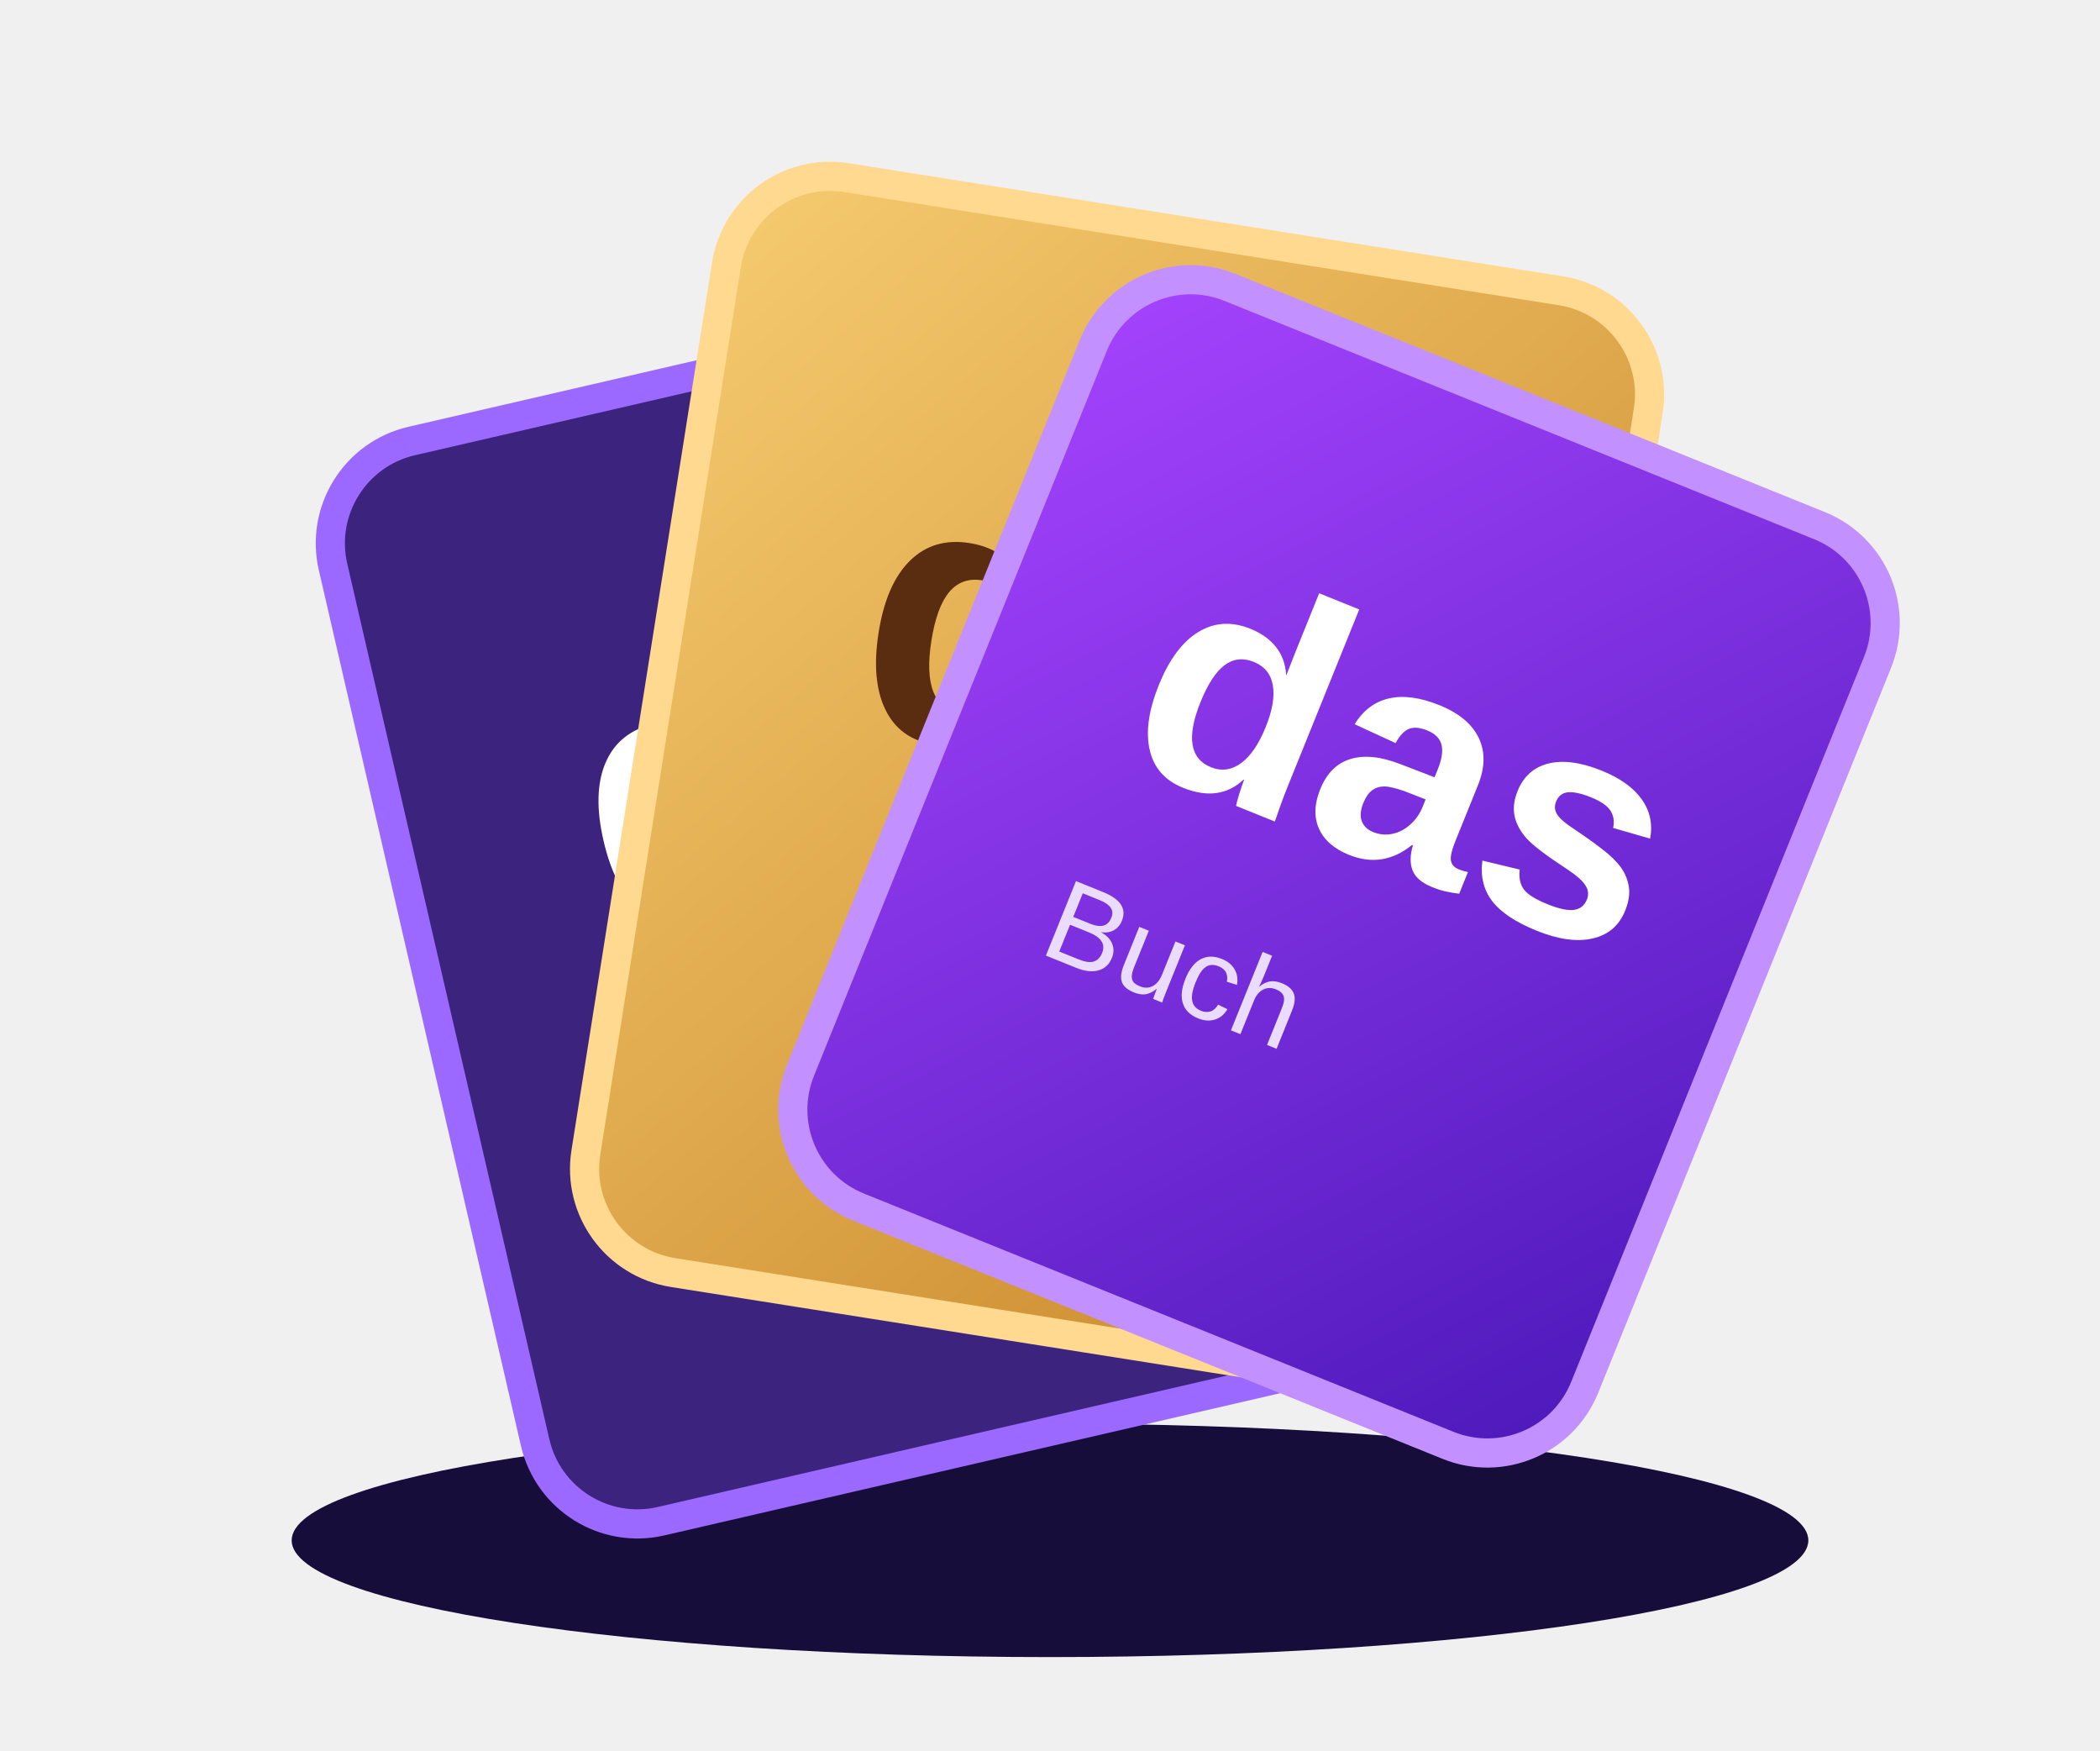
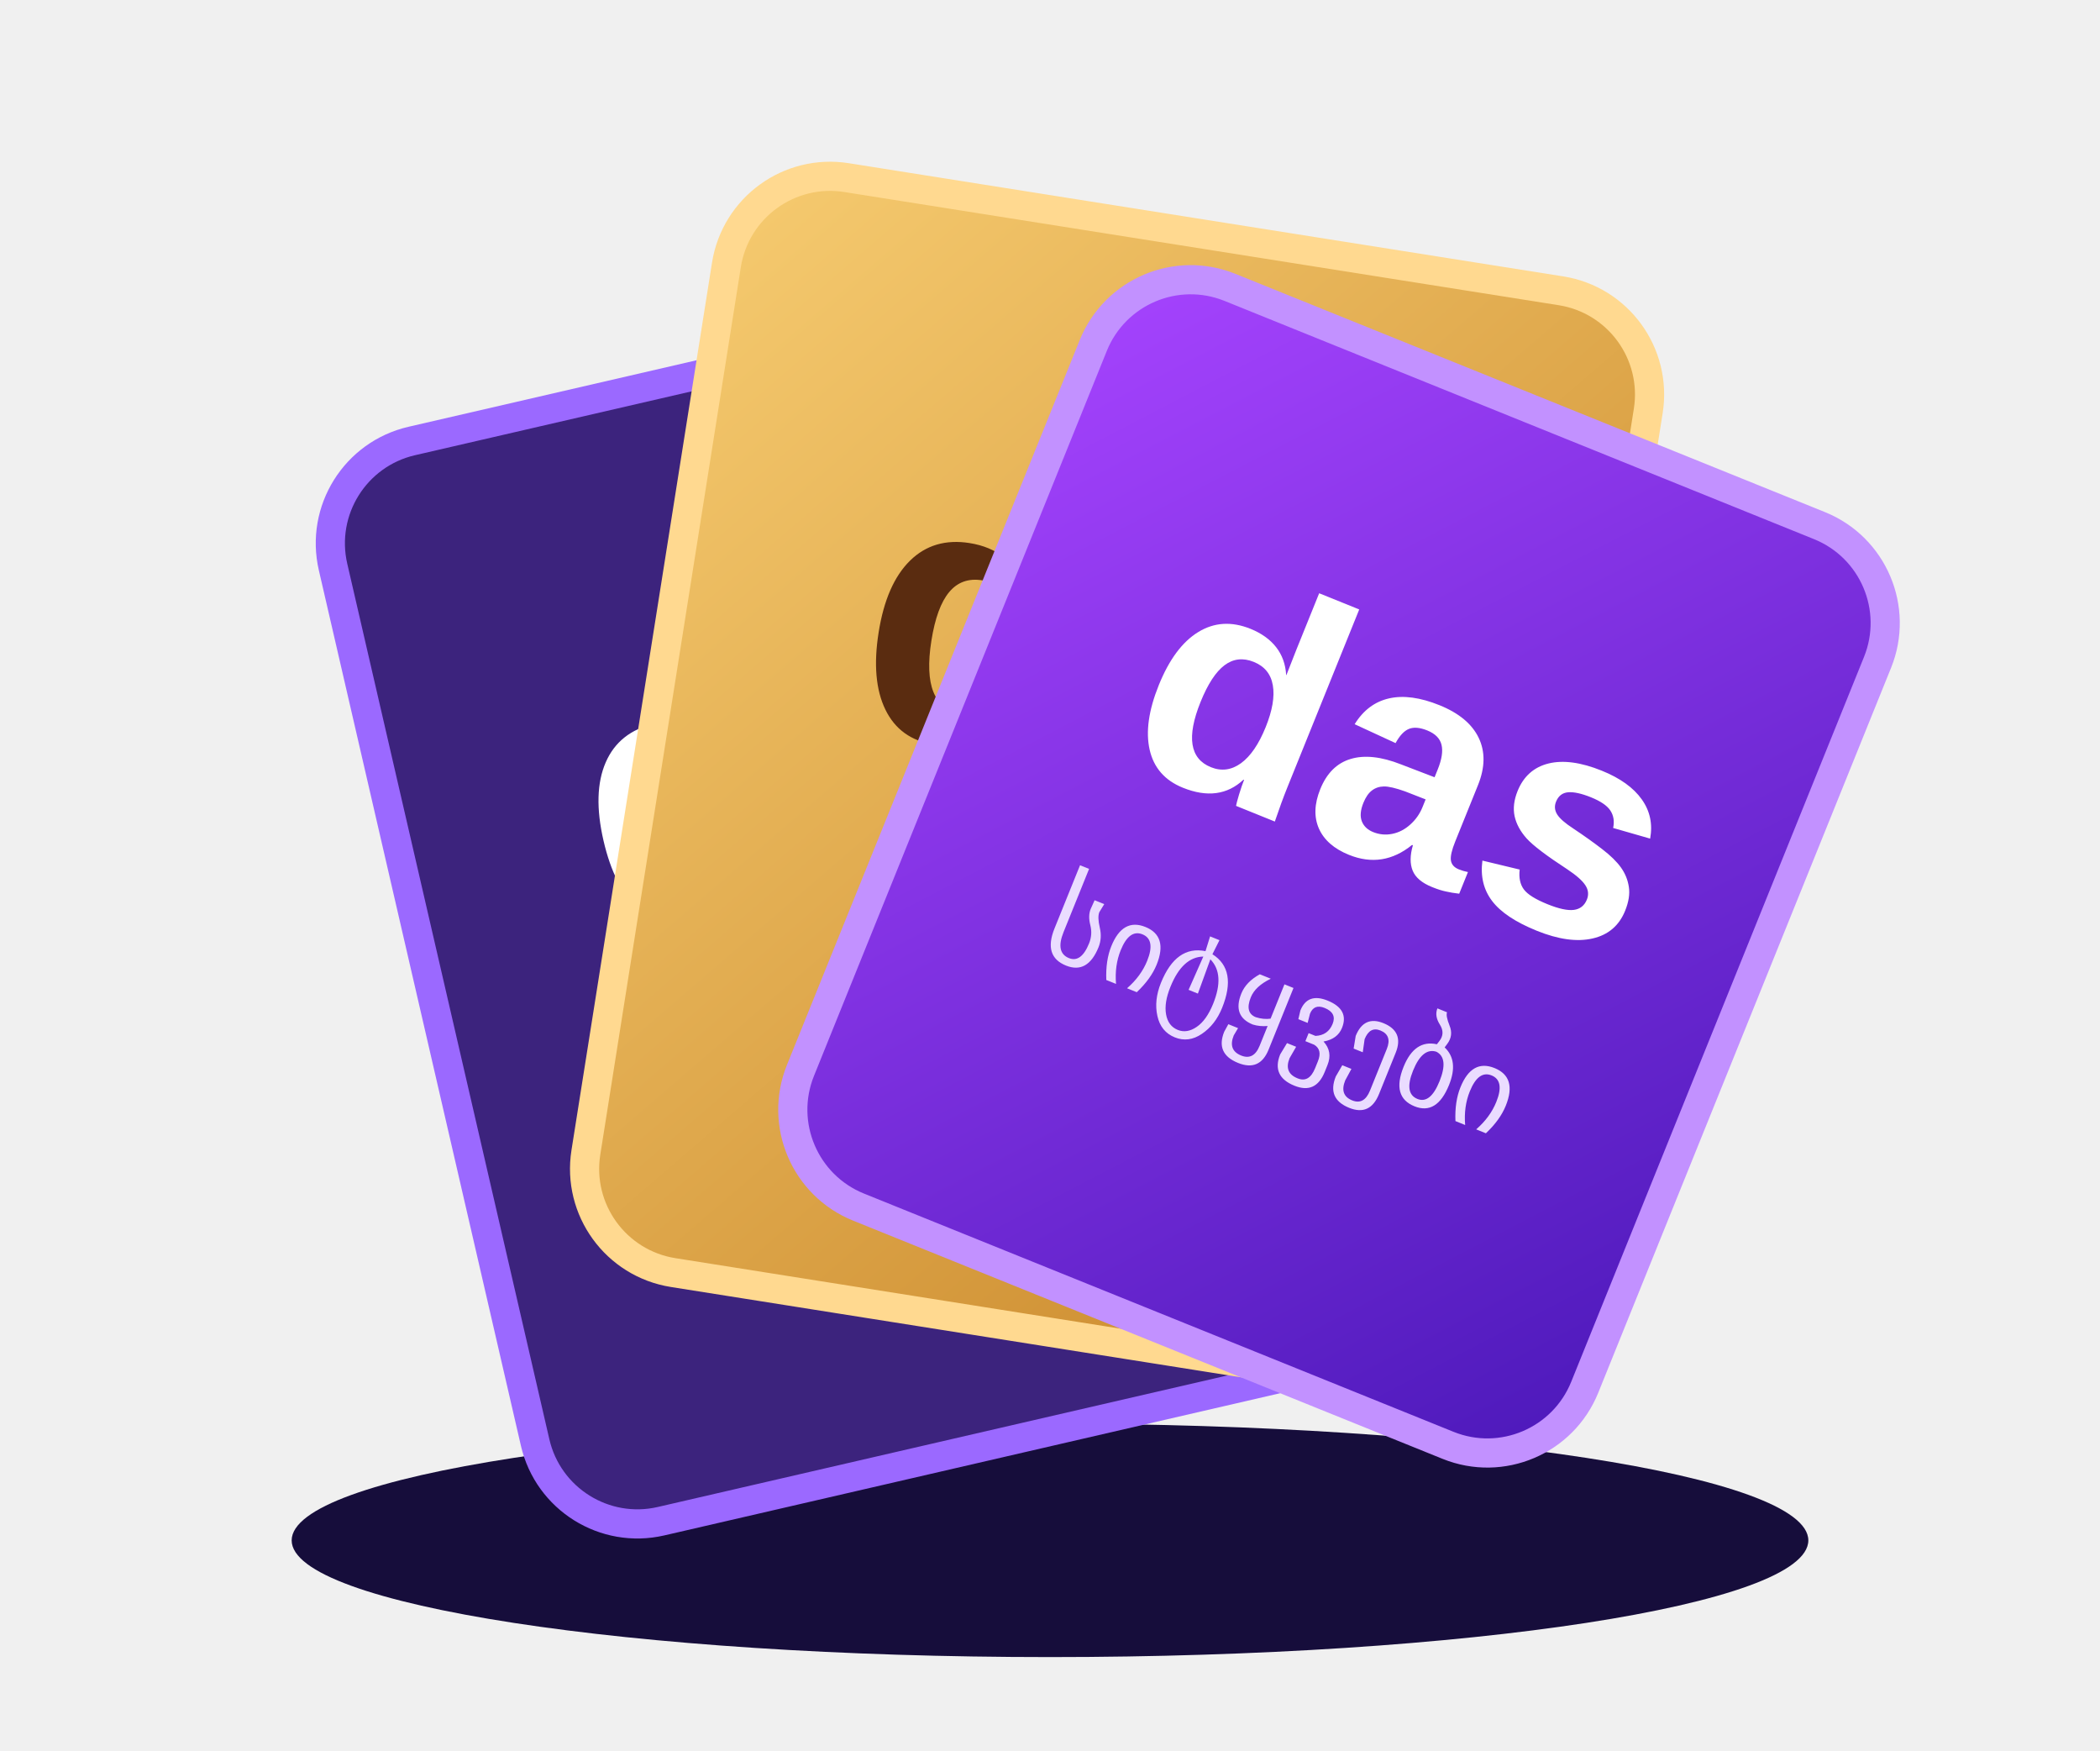
<svg xmlns="http://www.w3.org/2000/svg" viewBox="0 0 360 300">
  <defs>
    <linearGradient id="p" x1="0" y1="0" x2="1" y2="1">
      <stop stop-color="#a744ff" />
      <stop offset="1" stop-color="#4b18b9" />
    </linearGradient>
    <linearGradient id="g" x1="0" y1="0" x2="1" y2="1">
      <stop stop-color="#f6cb70" />
      <stop offset="1" stop-color="#c78427" />
    </linearGradient>
  </defs>
  <ellipse cx="180" cy="264" rx="130" ry="20" fill="#160d3b" />
  <g transform="rotate(-13 175 150)">
    <rect x="72" y="54" width="160" height="190" rx="18" fill="#3c237d" stroke="#9b69ff" stroke-width="5" />
    <text x="104" y="145" font-family="Arial" font-size="64" font-weight="900" fill="#fff">der</text>
    <text x="110" y="184" font-family="Arial" font-size="22" fill="#d9c6ff">Haus</text>
  </g>
  <g transform="rotate(9 210 145)">
    <rect x="110" y="42" width="160" height="190" rx="18" fill="url(#g)" stroke="#ffd990" stroke-width="5" />
    <text x="143" y="135" font-family="Arial" font-size="64" font-weight="900" fill="#5a2c10">die</text>
    <text x="148" y="174" font-family="Arial" font-size="22" fill="#7b421c">Blume</text>
  </g>
  <g transform="rotate(22 235 155)">
    <rect x="155" y="66" width="145" height="170" rx="18" fill="url(#p)" stroke="#c291ff" stroke-width="5" />
    <text x="185" y="148" font-family="Arial" font-size="54" font-weight="900" fill="#fff">das</text>
-     <text x="185" y="184" font-family="Arial" font-size="20" fill="#eadcff">Buch</text>
+     <text x="185" y="184" font-family="Arial" font-size="20" fill="#eadcff">სიტყვები</text>
  </g>
</svg>
